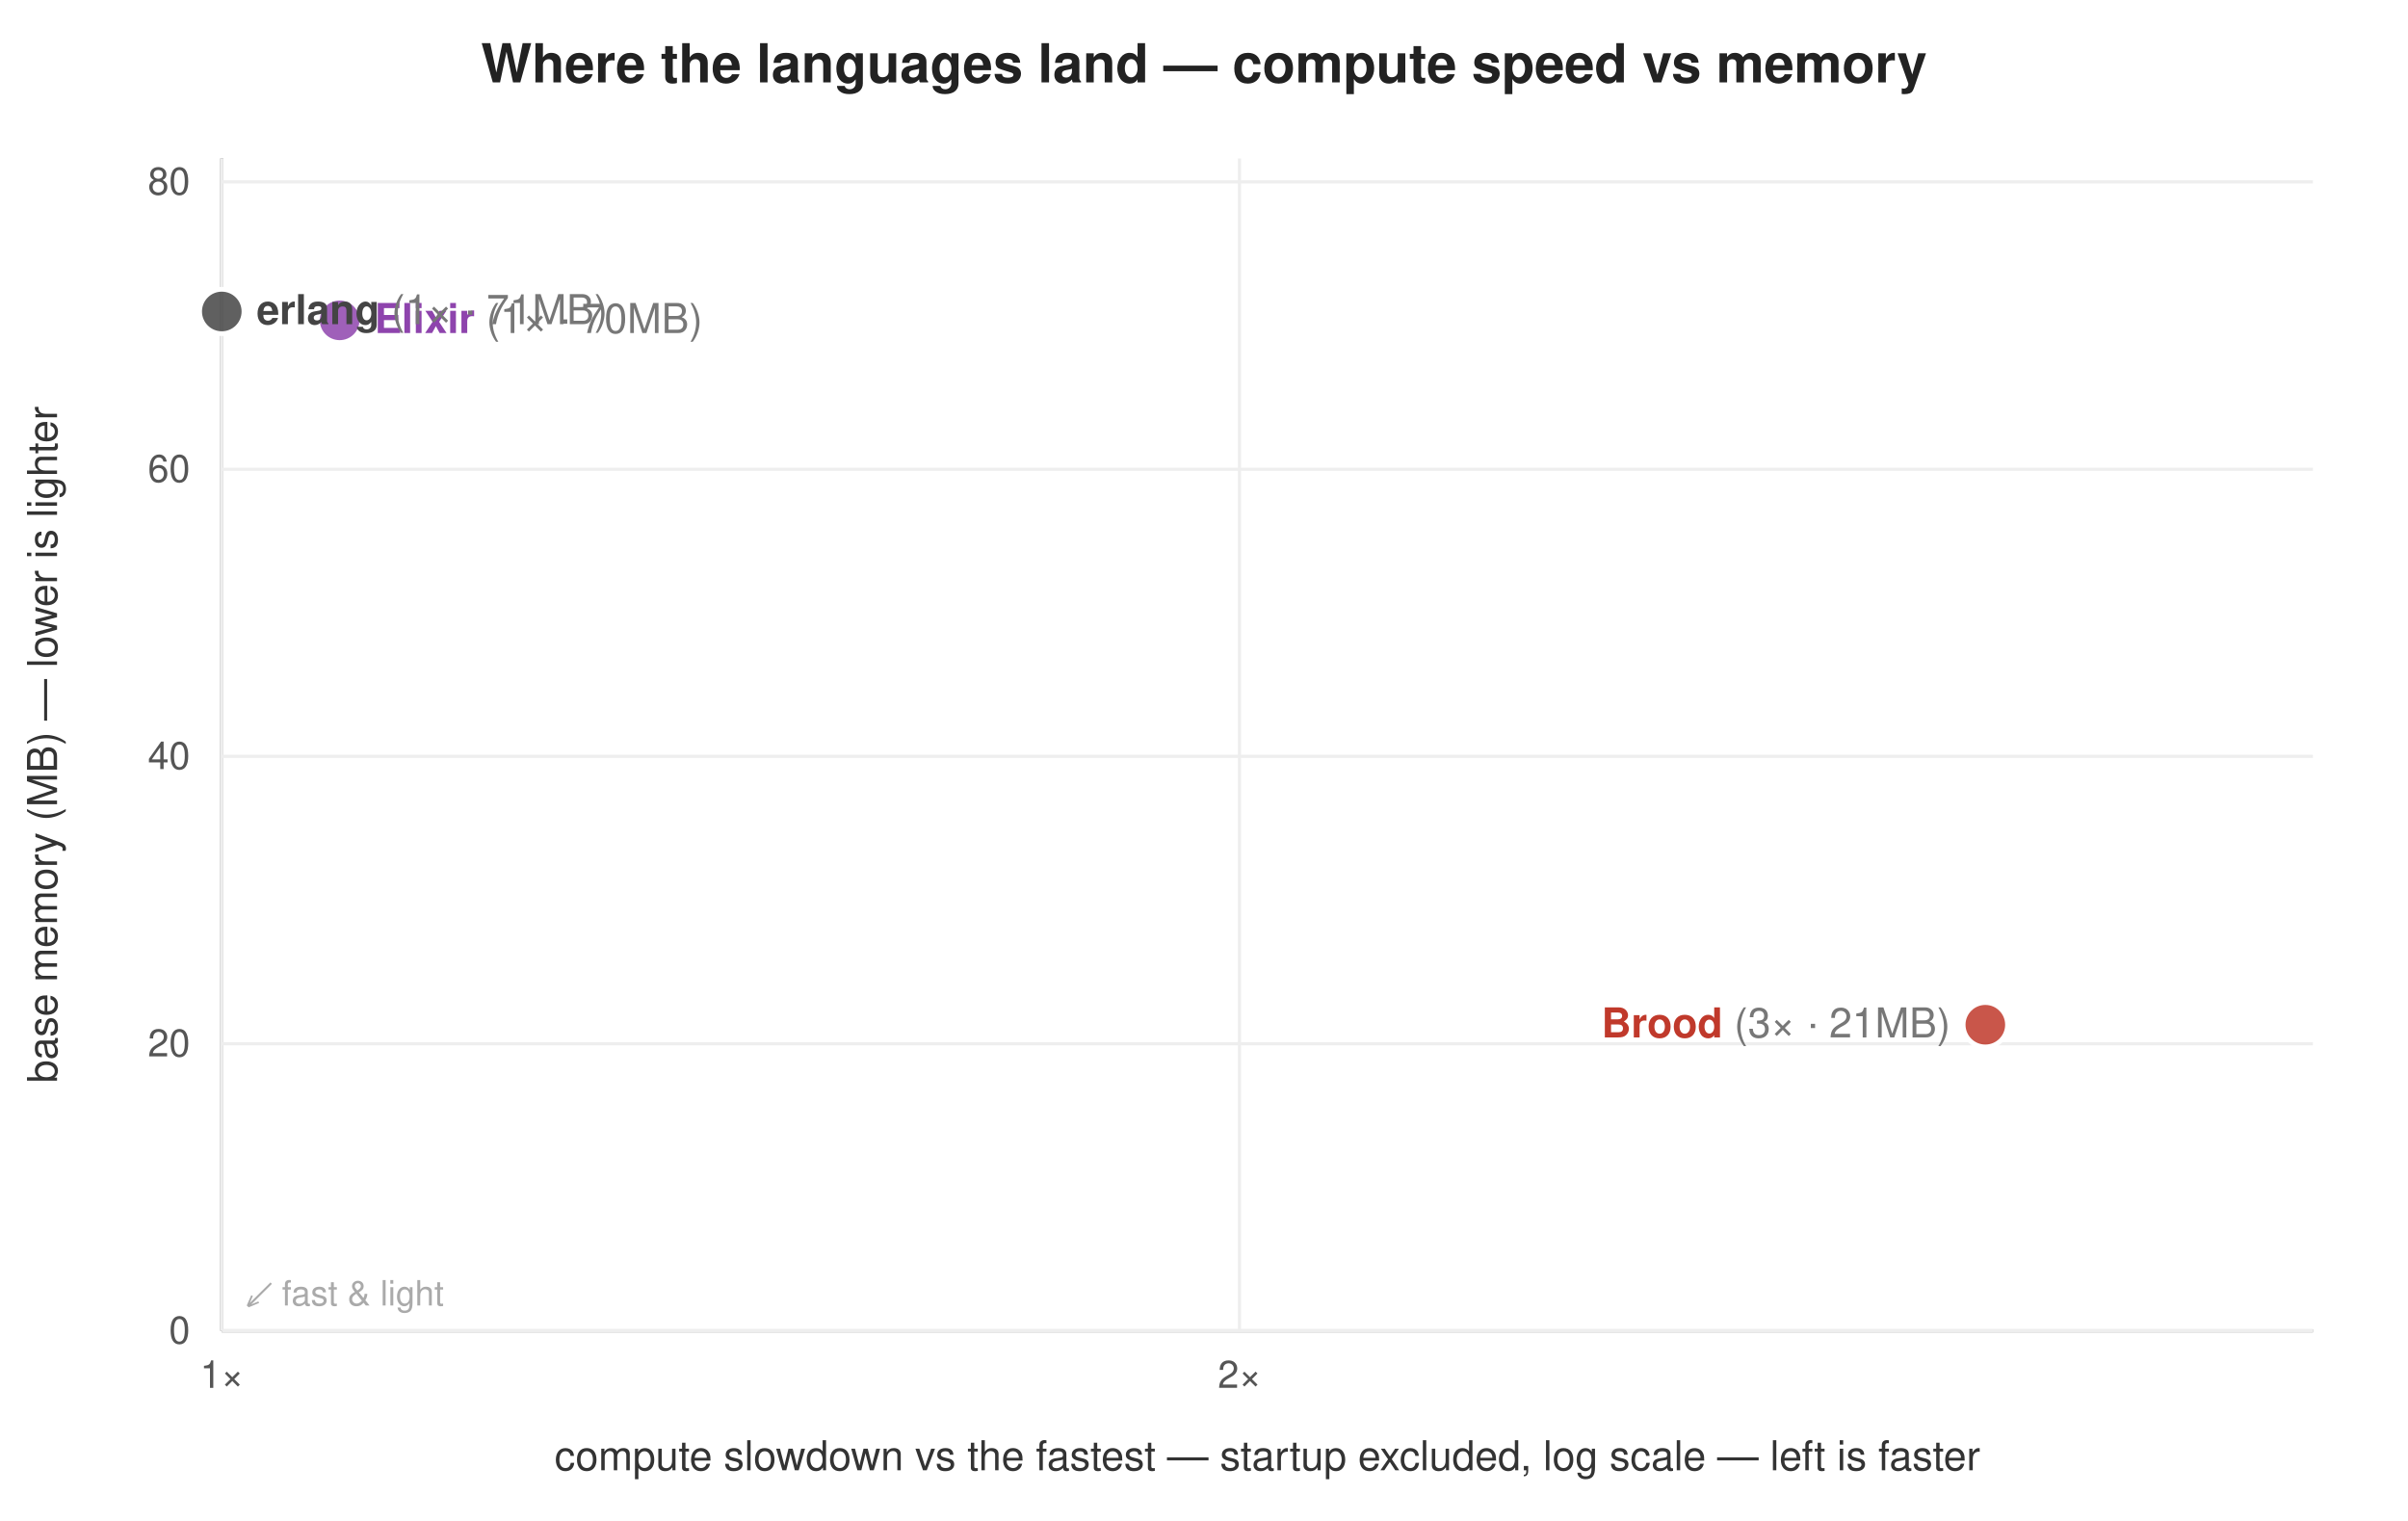
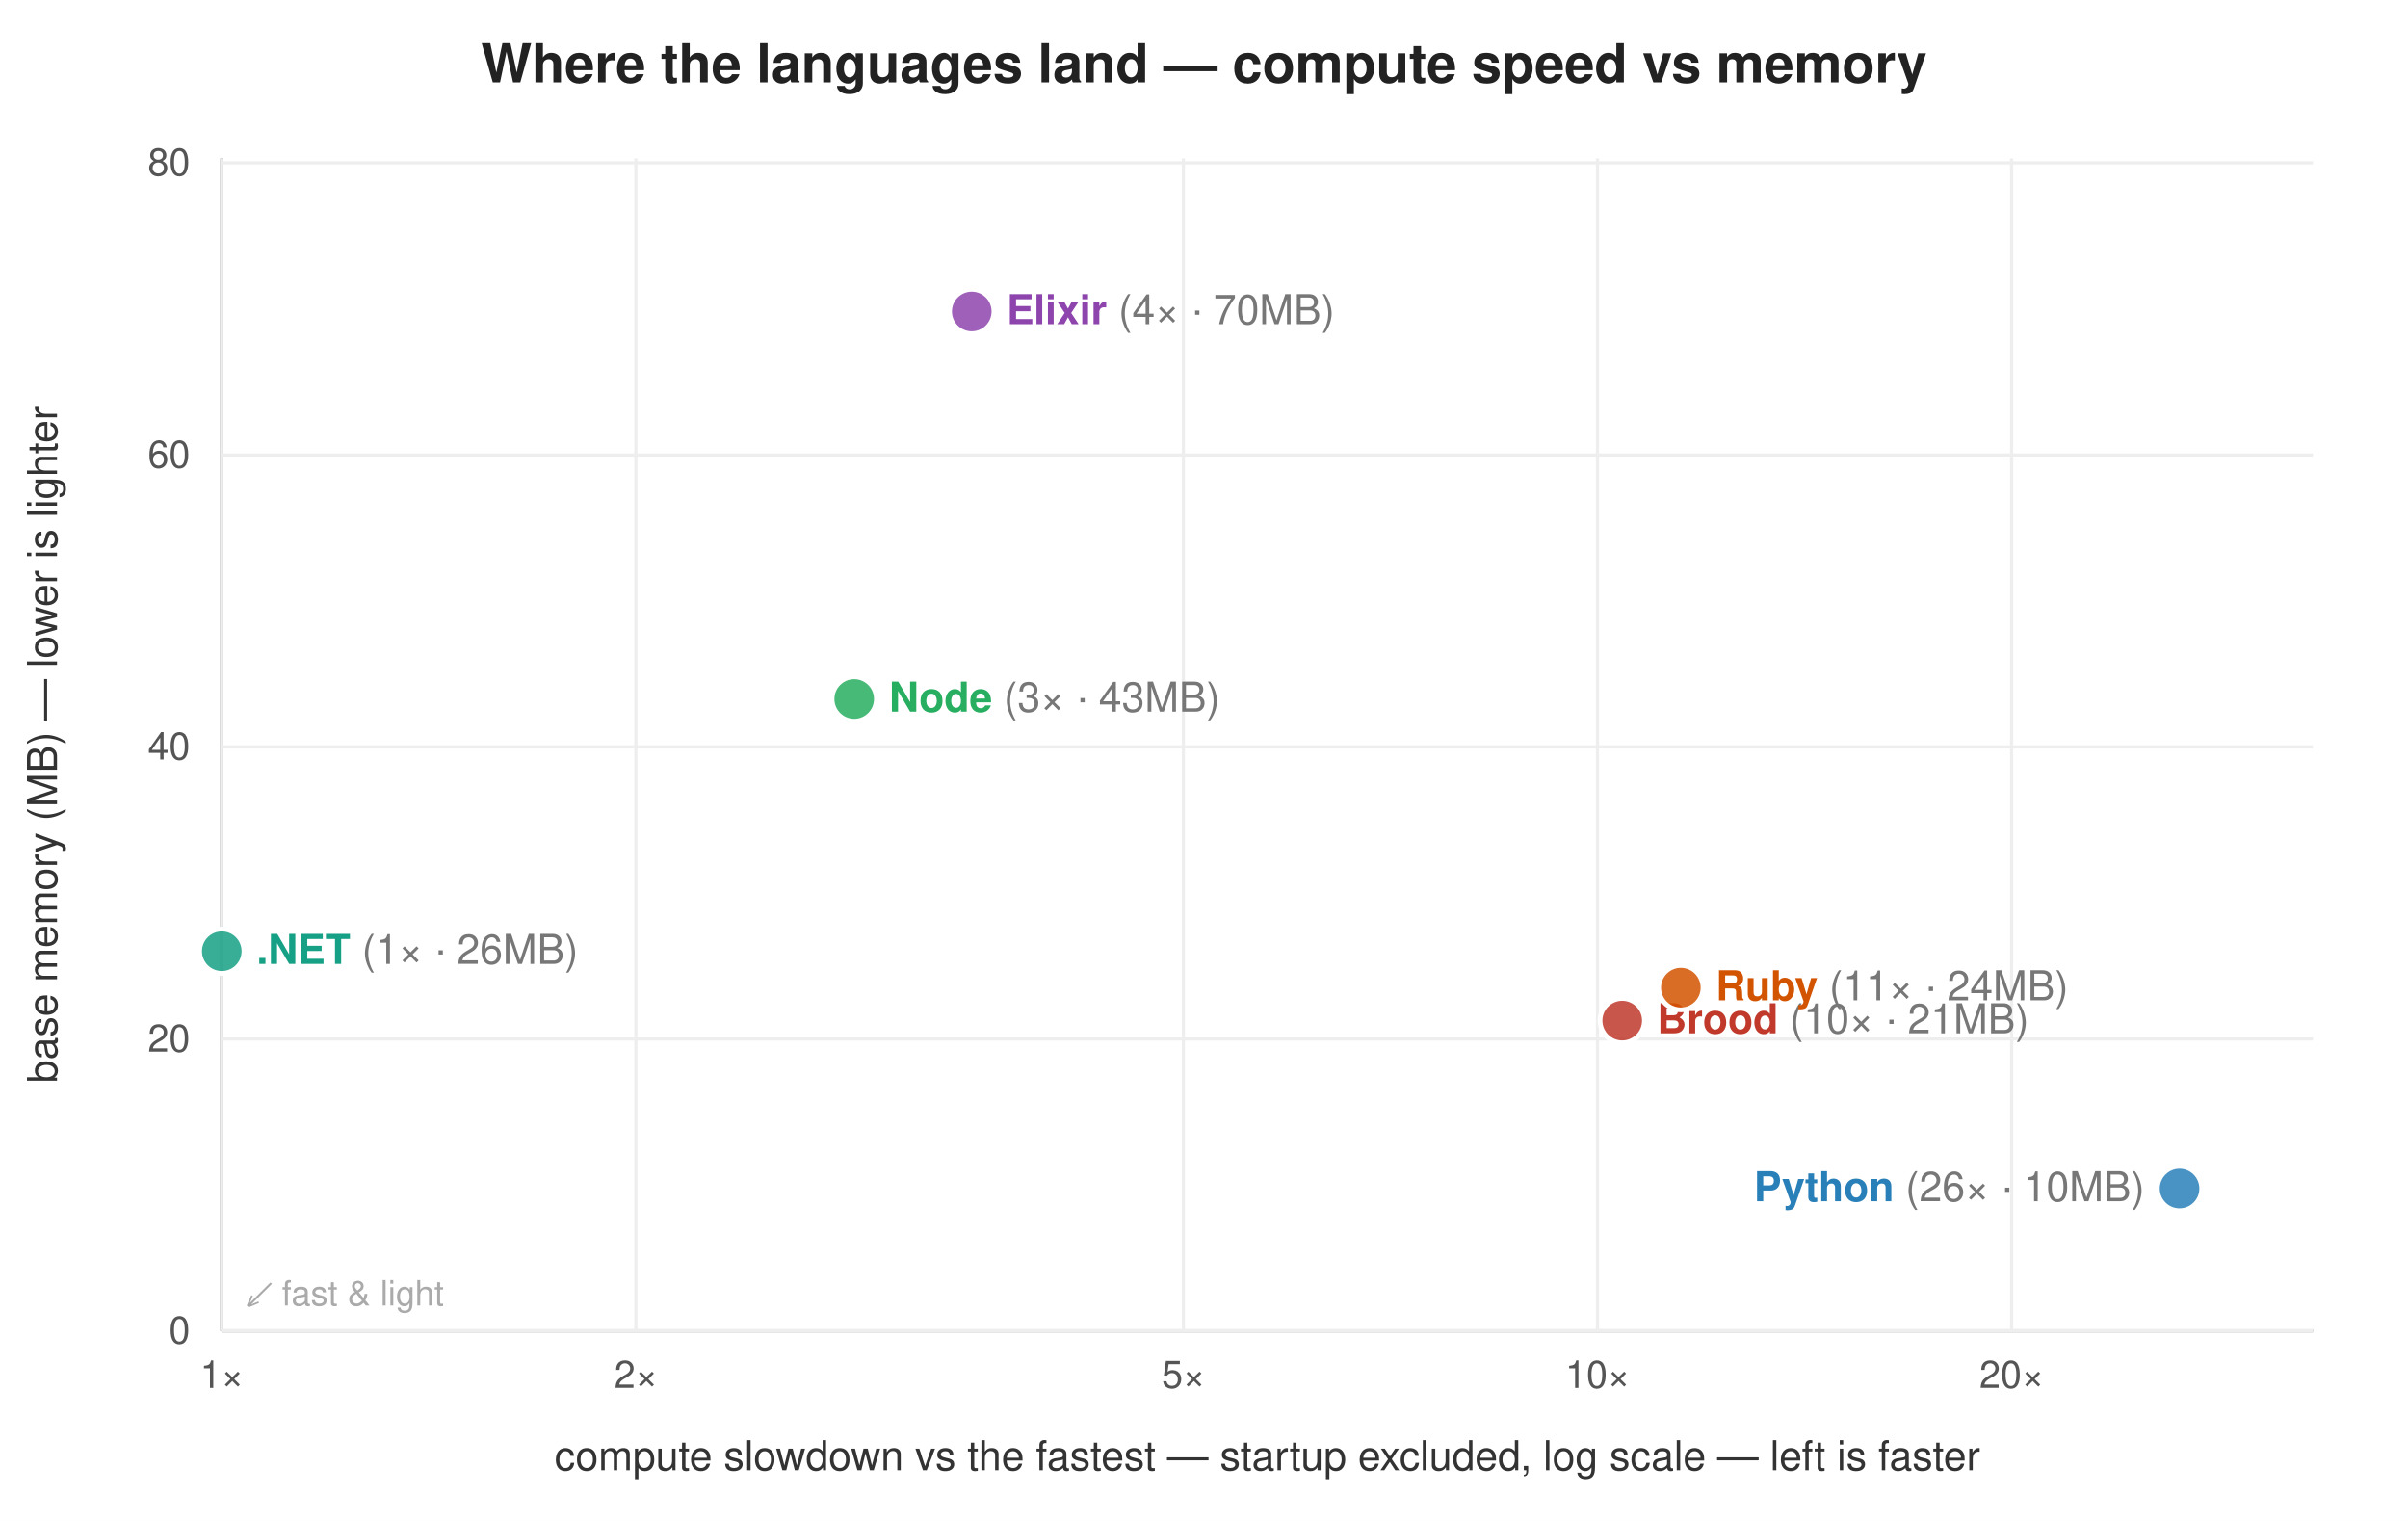
<svg xmlns="http://www.w3.org/2000/svg" width="760" height="480" viewBox="0 0 760 480" font-family="system-ui,Segoe UI,Helvetica,Arial,sans-serif">
  <rect width="760" height="480" fill="#ffffff" />
  <text x="380.0" y="26" text-anchor="middle" font-size="17" font-weight="700" fill="#222">Where the languages land — compute speed vs memory</text>
  <line x1="70" y1="420" x2="730" y2="420" stroke="#888" stroke-width="1" />
  <line x1="70" y1="50" x2="70" y2="420" stroke="#888" stroke-width="1" />
  <line x1="70.0" y1="50" x2="70.0" y2="420" stroke="#eee" stroke-width="1" />
  <text x="70.0" y="438" text-anchor="middle" font-size="12" fill="#555">1×</text>
-   <line x1="391.2" y1="50" x2="391.2" y2="420" stroke="#eee" stroke-width="1" />
-   <text x="391.2" y="438" text-anchor="middle" font-size="12" fill="#555">2×</text>
+   <line x1="200.7" y1="50" x2="200.7" y2="420" stroke="#eee" stroke-width="1" />
+   <text x="200.7" y="438" text-anchor="middle" font-size="12" fill="#555">2×</text>
+   <line x1="373.5" y1="50" x2="373.5" y2="420" stroke="#eee" stroke-width="1" />
+   <text x="373.5" y="438" text-anchor="middle" font-size="12" fill="#555">5×</text>
+   <line x1="504.2" y1="50" x2="504.2" y2="420" stroke="#eee" stroke-width="1" />
+   <text x="504.2" y="438" text-anchor="middle" font-size="12" fill="#555">10×</text>
+   <line x1="634.9" y1="50" x2="634.9" y2="420" stroke="#eee" stroke-width="1" />
+   <text x="634.9" y="438" text-anchor="middle" font-size="12" fill="#555">20×</text>
  <line x1="70" y1="420.0" x2="730" y2="420.0" stroke="#eee" stroke-width="1" />
  <text x="60" y="424.0" text-anchor="end" font-size="12" fill="#555">0</text>
-   <line x1="70" y1="329.4" x2="730" y2="329.4" stroke="#eee" stroke-width="1" />
-   <text x="60" y="333.4" text-anchor="end" font-size="12" fill="#555">20</text>
-   <line x1="70" y1="238.7" x2="730" y2="238.7" stroke="#eee" stroke-width="1" />
-   <text x="60" y="242.7" text-anchor="end" font-size="12" fill="#555">40</text>
-   <line x1="70" y1="148.1" x2="730" y2="148.1" stroke="#eee" stroke-width="1" />
-   <text x="60" y="152.1" text-anchor="end" font-size="12" fill="#555">60</text>
-   <line x1="70" y1="57.4" x2="730" y2="57.4" stroke="#eee" stroke-width="1" />
-   <text x="60" y="61.4" text-anchor="end" font-size="12" fill="#555">80</text>
+   <line x1="70" y1="327.9" x2="730" y2="327.9" stroke="#eee" stroke-width="1" />
+   <text x="60" y="331.9" text-anchor="end" font-size="12" fill="#555">20</text>
+   <line x1="70" y1="235.7" x2="730" y2="235.7" stroke="#eee" stroke-width="1" />
+   <text x="60" y="239.7" text-anchor="end" font-size="12" fill="#555">40</text>
+   <line x1="70" y1="143.6" x2="730" y2="143.6" stroke="#eee" stroke-width="1" />
+   <text x="60" y="147.6" text-anchor="end" font-size="12" fill="#555">60</text>
+   <line x1="70" y1="51.4" x2="730" y2="51.4" stroke="#eee" stroke-width="1" />
+   <text x="60" y="55.4" text-anchor="end" font-size="12" fill="#555">80</text>
  <text x="400.0" y="464" text-anchor="middle" font-size="13" fill="#333">compute slowdown vs the fastest — startup excluded, log scale — left is faster</text>
  <text x="18" y="235.0" text-anchor="middle" font-size="13" fill="#333" transform="rotate(-90 18 235.0)">base memory (MB) — lower is lighter</text>
  <text x="78" y="412" font-size="11" fill="#aaa">↙ fast &amp; light</text>
-   <circle cx="626.6" cy="323.4" r="7" fill="#c0392b" fill-opacity="0.85" stroke="#fff" stroke-width="1.5" />
-   <text x="615.6" y="327.4" text-anchor="end" font-size="13" font-weight="600" fill="#c0392b">Brood <tspan font-weight="400" fill="#777">(3× · 21MB)</tspan>
+   <circle cx="687.9" cy="375.1" r="7" fill="#2980b9" fill-opacity="0.85" stroke="#fff" stroke-width="1.5" />
+   <text x="676.9" y="379.1" text-anchor="end" font-size="13" font-weight="600" fill="#2980b9">Python <tspan font-weight="400" fill="#777">(26× · 10MB)</tspan>
  </text>
-   <circle cx="107.2" cy="101.1" r="7" fill="#8e44ad" fill-opacity="0.85" stroke="#fff" stroke-width="1.5" />
-   <text x="118.2" y="105.1" text-anchor="start" font-size="13" font-weight="600" fill="#8e44ad">Elixir <tspan font-weight="400" fill="#777">(1× · 70MB)</tspan>
+   <circle cx="512.0" cy="322.1" r="7" fill="#c0392b" fill-opacity="0.85" stroke="#fff" stroke-width="1.5" />
+   <text x="523.0" y="326.1" text-anchor="start" font-size="13" font-weight="600" fill="#c0392b">Brood <tspan font-weight="400" fill="#777">(10× · 21MB)</tspan>
  </text>
-   <circle cx="70.0" cy="98.3" r="7" fill="#444" fill-opacity="0.85" stroke="#fff" stroke-width="1.5" />
-   <text x="81.0" y="102.3" text-anchor="start" font-size="13" font-weight="600" fill="#444">erlang <tspan font-weight="400" fill="#777">(1× · 71MB)</tspan>
+   <circle cx="530.5" cy="311.7" r="7" fill="#d35400" fill-opacity="0.85" stroke="#fff" stroke-width="1.5" />
+   <text x="541.5" y="315.7" text-anchor="start" font-size="13" font-weight="600" fill="#d35400">Ruby <tspan font-weight="400" fill="#777">(11× · 24MB)</tspan>
+   </text>
+   <circle cx="70.0" cy="300.2" r="7" fill="#16a085" fill-opacity="0.85" stroke="#fff" stroke-width="1.5" />
+   <text x="81.0" y="304.2" text-anchor="start" font-size="13" font-weight="600" fill="#16a085">.NET <tspan font-weight="400" fill="#777">(1× · 26MB)</tspan>
+   </text>
+   <circle cx="269.6" cy="220.6" r="7" fill="#27ae60" fill-opacity="0.85" stroke="#fff" stroke-width="1.5" />
+   <text x="280.6" y="224.6" text-anchor="start" font-size="13" font-weight="600" fill="#27ae60">Node <tspan font-weight="400" fill="#777">(3× · 43MB)</tspan>
+   </text>
+   <circle cx="306.7" cy="98.3" r="7" fill="#8e44ad" fill-opacity="0.85" stroke="#fff" stroke-width="1.5" />
+   <text x="317.7" y="102.3" text-anchor="start" font-size="13" font-weight="600" fill="#8e44ad">Elixir <tspan font-weight="400" fill="#777">(4× · 70MB)</tspan>
  </text>
</svg>
